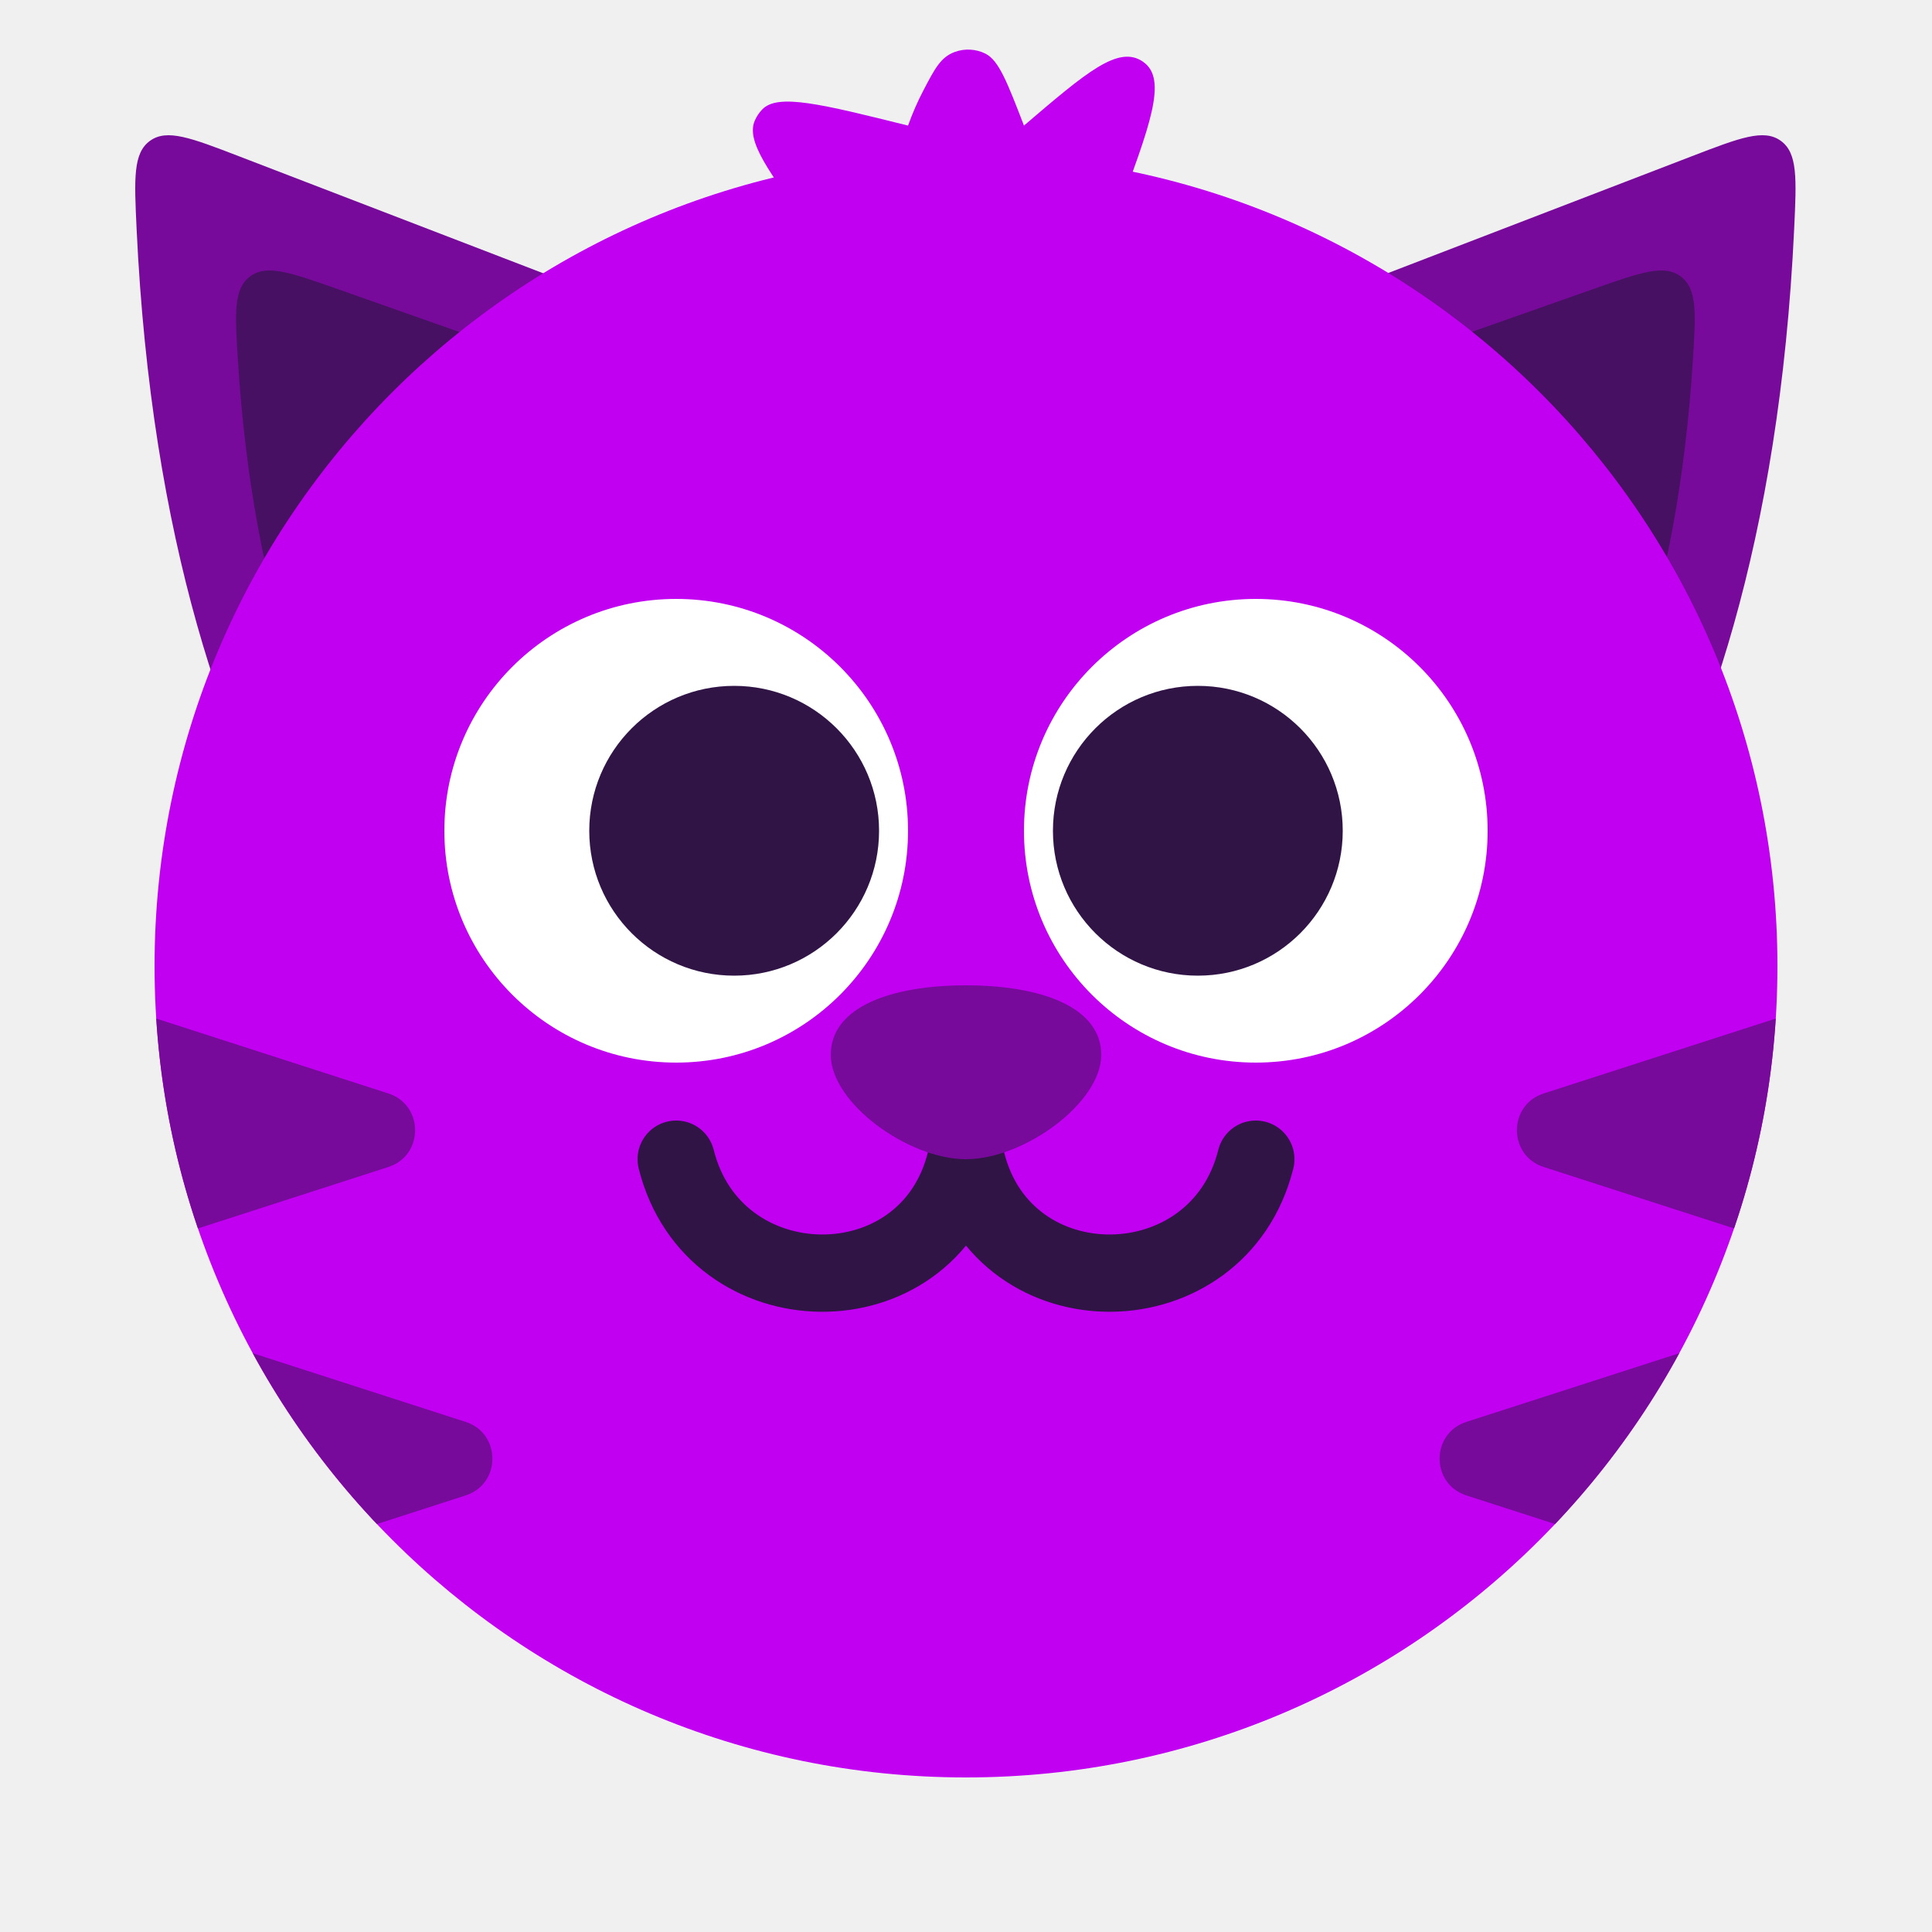
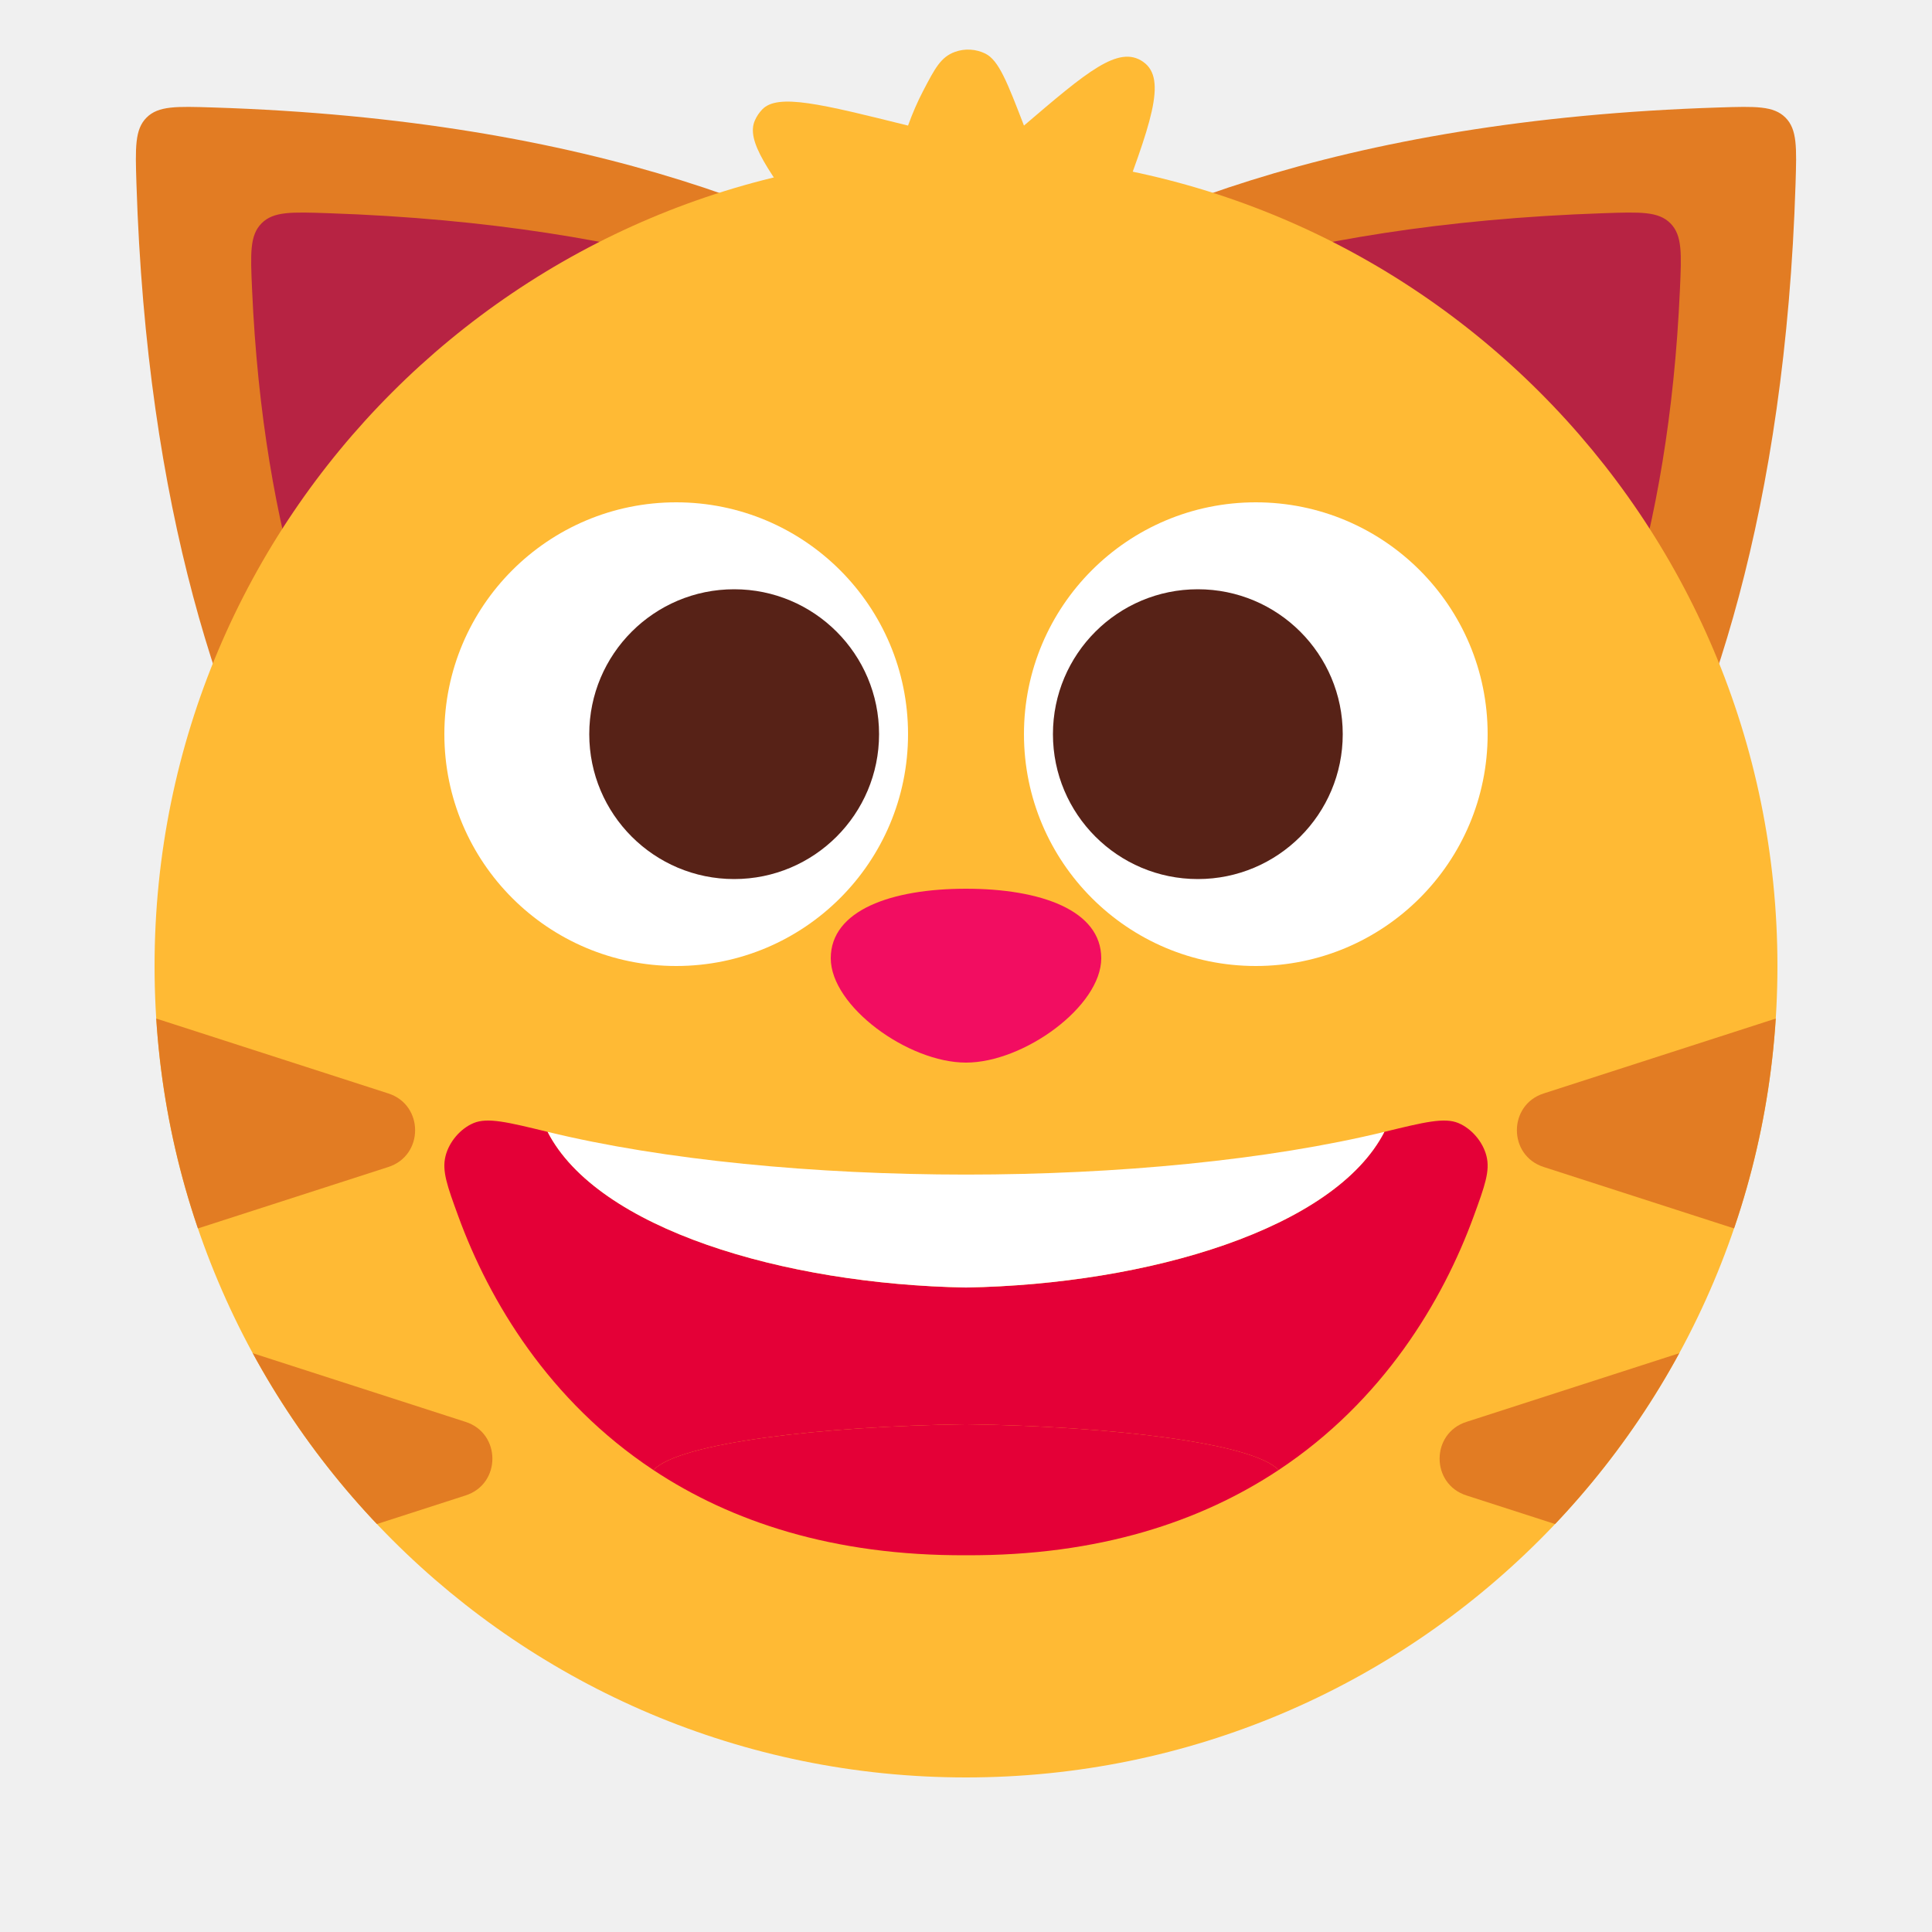
<svg xmlns="http://www.w3.org/2000/svg" width="100" height="100" viewBox="0 0 100 100" fill="none">
-   <g clip-path="url(#clip0_142_87)">
-     <path d="M42.074 12.004C42.852 13.059 43.7 14.14 44.644 15.318C45.301 16.139 45.63 16.55 46.099 16.747C46.567 16.943 47.094 16.891 48.148 16.785L53.513 16.249C54.723 16.128 55.327 16.067 55.782 15.715C56.236 15.363 56.445 14.793 56.863 13.654C57.186 12.773 57.479 11.975 57.766 11.212C59.548 6.468 60.439 4.097 59.177 3.206L59.167 3.198C57.899 2.315 56.266 3.71 53 6.5C52.132 4.248 51.697 3.123 51.004 2.776C50.516 2.533 49.936 2.5 49.424 2.687C48.696 2.953 48.391 3.537 47.782 4.705C47.488 5.267 47.231 5.861 47 6.5C42.503 5.382 40.255 4.823 39.453 5.664C39.29 5.835 39.168 6.018 39.072 6.234C38.601 7.296 39.759 8.865 42.074 12.004Z" fill="#C100F1" />
-     <path d="M87.564 8.088C90.051 7.132 91.294 6.654 92.172 7.288C93.05 7.921 92.989 9.229 92.866 11.842C91.344 44.225 77.34 55.243 73.807 57.52C73.481 57.73 73.318 57.835 73.042 57.916C72.766 57.998 72.529 57.998 72.056 57.998H45C43.115 57.998 42.172 57.997 41.586 57.412C41 56.826 41 55.883 41 53.998V28.745C41 27.415 41 26.75 41.352 26.239C41.703 25.727 42.324 25.488 43.565 25.011L87.564 8.088Z" fill="#780A9B" />
-     <path d="M82.463 14.962C84.916 14.097 86.142 13.664 87 14.312C87.858 14.961 87.778 16.22 87.617 18.736C86.049 43.328 74.436 51.876 71.328 53.736C71.024 53.919 70.872 54.01 70.61 54.082C70.349 54.154 70.129 54.154 69.691 54.154H47C45.115 54.154 44.172 54.154 43.586 53.568C43 52.983 43 52.04 43 50.154V31.71C43 30.342 43.001 29.658 43.368 29.139C43.736 28.62 44.38 28.392 45.67 27.938L82.463 14.962Z" fill="#301446" fill-opacity="0.67" />
-     <path d="M12.372 8.089C9.886 7.133 8.643 6.654 7.765 7.288C6.887 7.922 6.947 9.228 7.07 11.842C8.593 44.224 22.597 55.243 26.13 57.52C26.455 57.73 26.618 57.835 26.895 57.916C27.171 57.997 27.408 57.998 27.881 57.998H54.937C56.822 57.998 57.765 57.998 58.351 57.412C58.936 56.826 58.937 55.883 58.937 53.998V28.745C58.937 27.416 58.936 26.751 58.585 26.239C58.234 25.728 57.613 25.489 56.372 25.012L12.372 8.089Z" fill="#780A9B" />
-     <path d="M17.474 14.961C15.021 14.096 13.794 13.664 12.937 14.313C12.079 14.962 12.159 16.22 12.319 18.737C13.887 43.328 25.5 51.876 28.608 53.737C28.913 53.919 29.065 54.01 29.326 54.082C29.588 54.155 29.807 54.155 30.245 54.155H52.937C54.822 54.155 55.765 54.154 56.351 53.569C56.936 52.983 56.937 52.04 56.937 50.155V31.709C56.937 30.342 56.936 29.658 56.568 29.139C56.201 28.62 55.556 28.393 54.267 27.938L17.474 14.961Z" fill="#301446" fill-opacity="0.67" />
-     <circle cx="50" cy="50" r="42" fill="#C100F1" />
-     <mask id="mask0_142_87" style="mask-type:alpha" maskUnits="userSpaceOnUse" x="8" y="8" width="84" height="84">
+   <g clip-path="url(#clip0_21_485)">
+     <path d="M42.074 12.004C42.852 13.059 43.7 14.14 44.644 15.318C45.301 16.139 45.63 16.55 46.099 16.747C46.567 16.943 47.094 16.891 48.148 16.785L53.513 16.249C54.723 16.128 55.327 16.067 55.782 15.715C56.236 15.363 56.445 14.793 56.863 13.654C57.186 12.773 57.479 11.975 57.766 11.212C59.548 6.468 60.439 4.097 59.177 3.206L59.167 3.198C57.899 2.315 56.266 3.71 53 6.5C52.132 4.248 51.697 3.123 51.004 2.776C50.516 2.533 49.936 2.5 49.424 2.687C48.696 2.953 48.391 3.537 47.782 4.705C47.488 5.267 47.231 5.861 47 6.5C42.503 5.382 40.255 4.823 39.453 5.664C39.29 5.835 39.168 6.018 39.072 6.234C38.601 7.296 39.759 8.865 42.074 12.004Z" fill="#FFBA34" />
+     <path d="M88.997 5.562C90.867 5.503 91.802 5.474 92.414 6.086C93.026 6.698 92.996 7.633 92.938 9.503C91.871 43.311 77.406 54.703 73.807 57.022C73.481 57.232 73.318 57.337 73.042 57.419C72.766 57.5 72.529 57.5 72.056 57.5H27.944C27.471 57.5 27.235 57.5 26.958 57.419C26.682 57.337 26.519 57.232 26.193 57.022C22.594 54.703 8.13 43.311 7.062 9.503C7.003 7.633 6.974 6.698 7.586 6.086C8.198 5.474 9.133 5.503 11.003 5.562C30.787 6.187 42.895 11.4 50 16.338C57.105 11.4 69.213 6.187 88.997 5.562Z" fill="#E27C23" />
+     <path d="M83.027 11.034C84.906 10.97 85.846 10.938 86.461 11.56C87.076 12.181 87.036 13.115 86.953 14.981C85.81 40.835 73.751 49.721 70.575 51.622C70.271 51.804 70.119 51.895 69.857 51.968C69.596 52.04 69.376 52.04 68.938 52.04H31.061C30.624 52.04 30.404 52.04 30.142 51.968C29.881 51.895 29.729 51.804 29.425 51.622C26.249 49.721 14.19 40.835 13.047 14.981C12.964 13.115 12.923 12.181 13.538 11.56C14.153 10.938 15.094 10.97 16.973 11.034C33.68 11.601 43.946 15.67 49.999 19.527C56.052 15.67 66.319 11.601 83.027 11.034Z" fill="#B72343" />
+     <circle cx="50" cy="50" r="42" fill="#FFBA34" />
+     <mask id="mask0_21_485" style="mask-type:alpha" maskUnits="userSpaceOnUse" x="8" y="8" width="84" height="84">
      <circle cx="50" cy="50" r="42" fill="#FFBA34" />
    </mask>
-     <g mask="url(#mask0_142_87)">
-       <path d="M79.9 60.403C78.052 59.807 78.052 57.193 79.9 56.597L96.886 51.116C98.177 50.7 99.5 51.663 99.5 53.02L99.5 63.98C99.5 65.337 98.177 66.3 96.886 65.884L79.9 60.403Z" fill="#780A9B" />
-       <path d="M20.101 60.403C21.948 59.807 21.948 57.193 20.101 56.597L3.114 51.116C1.823 50.7 0.5 51.663 0.5 53.02L0.5 63.98C0.5 65.337 1.823 66.3 3.114 65.884L20.101 60.403Z" fill="#780A9B" />
-       <path d="M75.9 77.403C74.052 76.807 74.052 74.193 75.9 73.597L92.886 68.116C94.177 67.7 95.5 68.663 95.5 70.02L95.5 80.98C95.5 82.337 94.177 83.3 92.886 82.884L75.9 77.403Z" fill="#780A9B" />
-       <path d="M24.101 77.403C25.948 76.807 25.948 74.193 24.101 73.597L7.114 68.116C5.823 67.7 4.5 68.663 4.5 70.02L4.5 80.98C4.5 82.337 5.823 83.3 7.114 82.884L24.101 77.403Z" fill="#780A9B" />
+     <g mask="url(#mask0_21_485)">
+       <path d="M79.9 60.403C78.052 59.807 78.052 57.193 79.9 56.597L96.886 51.116C98.177 50.7 99.5 51.663 99.5 53.02L99.5 63.98C99.5 65.337 98.177 66.3 96.886 65.884L79.9 60.403Z" fill="#E27C23" />
+       <path d="M20.101 60.403C21.948 59.807 21.948 57.193 20.101 56.597L3.114 51.116C1.823 50.7 0.5 51.663 0.5 53.02L0.5 63.98C0.5 65.337 1.823 66.3 3.114 65.884L20.101 60.403Z" fill="#E27C23" />
+       <path d="M75.9 77.403C74.052 76.807 74.052 74.193 75.9 73.597L92.886 68.116C94.177 67.7 95.5 68.663 95.5 70.02L95.5 80.98C95.5 82.337 94.177 83.3 92.886 82.884L75.9 77.403Z" fill="#E27C23" />
+       <path d="M24.101 77.403C25.948 76.807 25.948 74.193 24.101 73.597L7.114 68.116C5.823 67.7 4.5 68.663 4.5 70.02L4.5 80.98C4.5 82.337 5.823 83.3 7.114 82.884L24.101 77.403Z" fill="#E27C23" />
    </g>
-     <circle cx="35" cy="43" r="12" fill="white" />
-     <circle cx="12" cy="12" r="12" transform="matrix(-1 0 0 1 77 31)" fill="white" />
-     <circle cx="38" cy="43" r="7.5" fill="#301446" />
-     <circle cx="7.5" cy="7.5" r="7.5" transform="matrix(-1 0 0 1 69.5 35.5)" fill="#301446" />
-     <path d="M35 60V60C36.943 67.772 48.023 67.908 49.966 60.136V60.136C49.975 60.1 50.025 60.1 50.034 60.136V60.136C51.977 67.908 63.057 67.772 65 60V60" stroke="#301446" stroke-width="4" stroke-linecap="round" stroke-linejoin="round" />
-     <path d="M57 54.6C57 57.085 53 60 50 60C47 60 43 57.085 43 54.6C43 52.115 46.134 51 50 51C53.866 51 57 52.115 57 54.6Z" fill="#780A9B" />
+     <circle cx="35" cy="38" r="12" fill="white" />
+     <circle cx="12" cy="12" r="12" transform="matrix(-1 0 0 1 77 26)" fill="white" />
+     <circle cx="38" cy="38" r="7.5" fill="#572217" />
+     <circle cx="7.5" cy="7.5" r="7.5" transform="matrix(-1 0 0 1 69.5 30.5)" fill="#572217" />
+     <path d="M23.72 62.949C25.323 67.343 28.411 72.506 33.82 76.089C35.154 74.678 42.511 73.822 50 73.719C57.489 73.822 64.847 74.678 66.18 76.089C71.589 72.506 74.677 67.343 76.28 62.949C76.851 61.386 77.136 60.605 76.937 59.827C76.75 59.096 76.167 58.414 75.486 58.13C74.762 57.828 73.726 58.081 71.655 58.585C69.086 63.591 59.469 66.474 50 66.642C40.531 66.474 30.914 63.591 28.345 58.585C26.274 58.081 25.238 57.828 24.514 58.13C23.833 58.414 23.25 59.096 23.063 59.827C22.864 60.605 23.149 61.386 23.72 62.949Z" fill="#E40037" />
+     <path d="M50 60.796C42.185 60.796 34.36 60.049 28.345 58.585C30.914 63.591 40.531 66.474 50 66.642C59.469 66.474 69.086 63.591 71.655 58.585C65.64 60.049 57.815 60.796 50 60.796Z" fill="white" />
+     <path d="M33.82 76.089C37.826 78.744 43.107 80.533 50 80.499C56.893 80.533 62.174 78.744 66.18 76.089C64.847 74.678 57.489 73.822 50 73.719C42.511 73.822 35.154 74.678 33.82 76.089Z" fill="#E40037" />
+     <path d="M57 49.6C57 52.085 53 55 50 55C47 55 43 52.085 43 49.6C43 47.115 46.134 46 50 46C53.866 46 57 47.115 57 49.6Z" fill="#F20D61" />
  </g>
  <defs>
-     <clipPath id="clip0_142_87">
+     <clipPath id="clip0_21_485">
      <rect width="100" height="100" fill="white" />
    </clipPath>
  </defs>
</svg>
